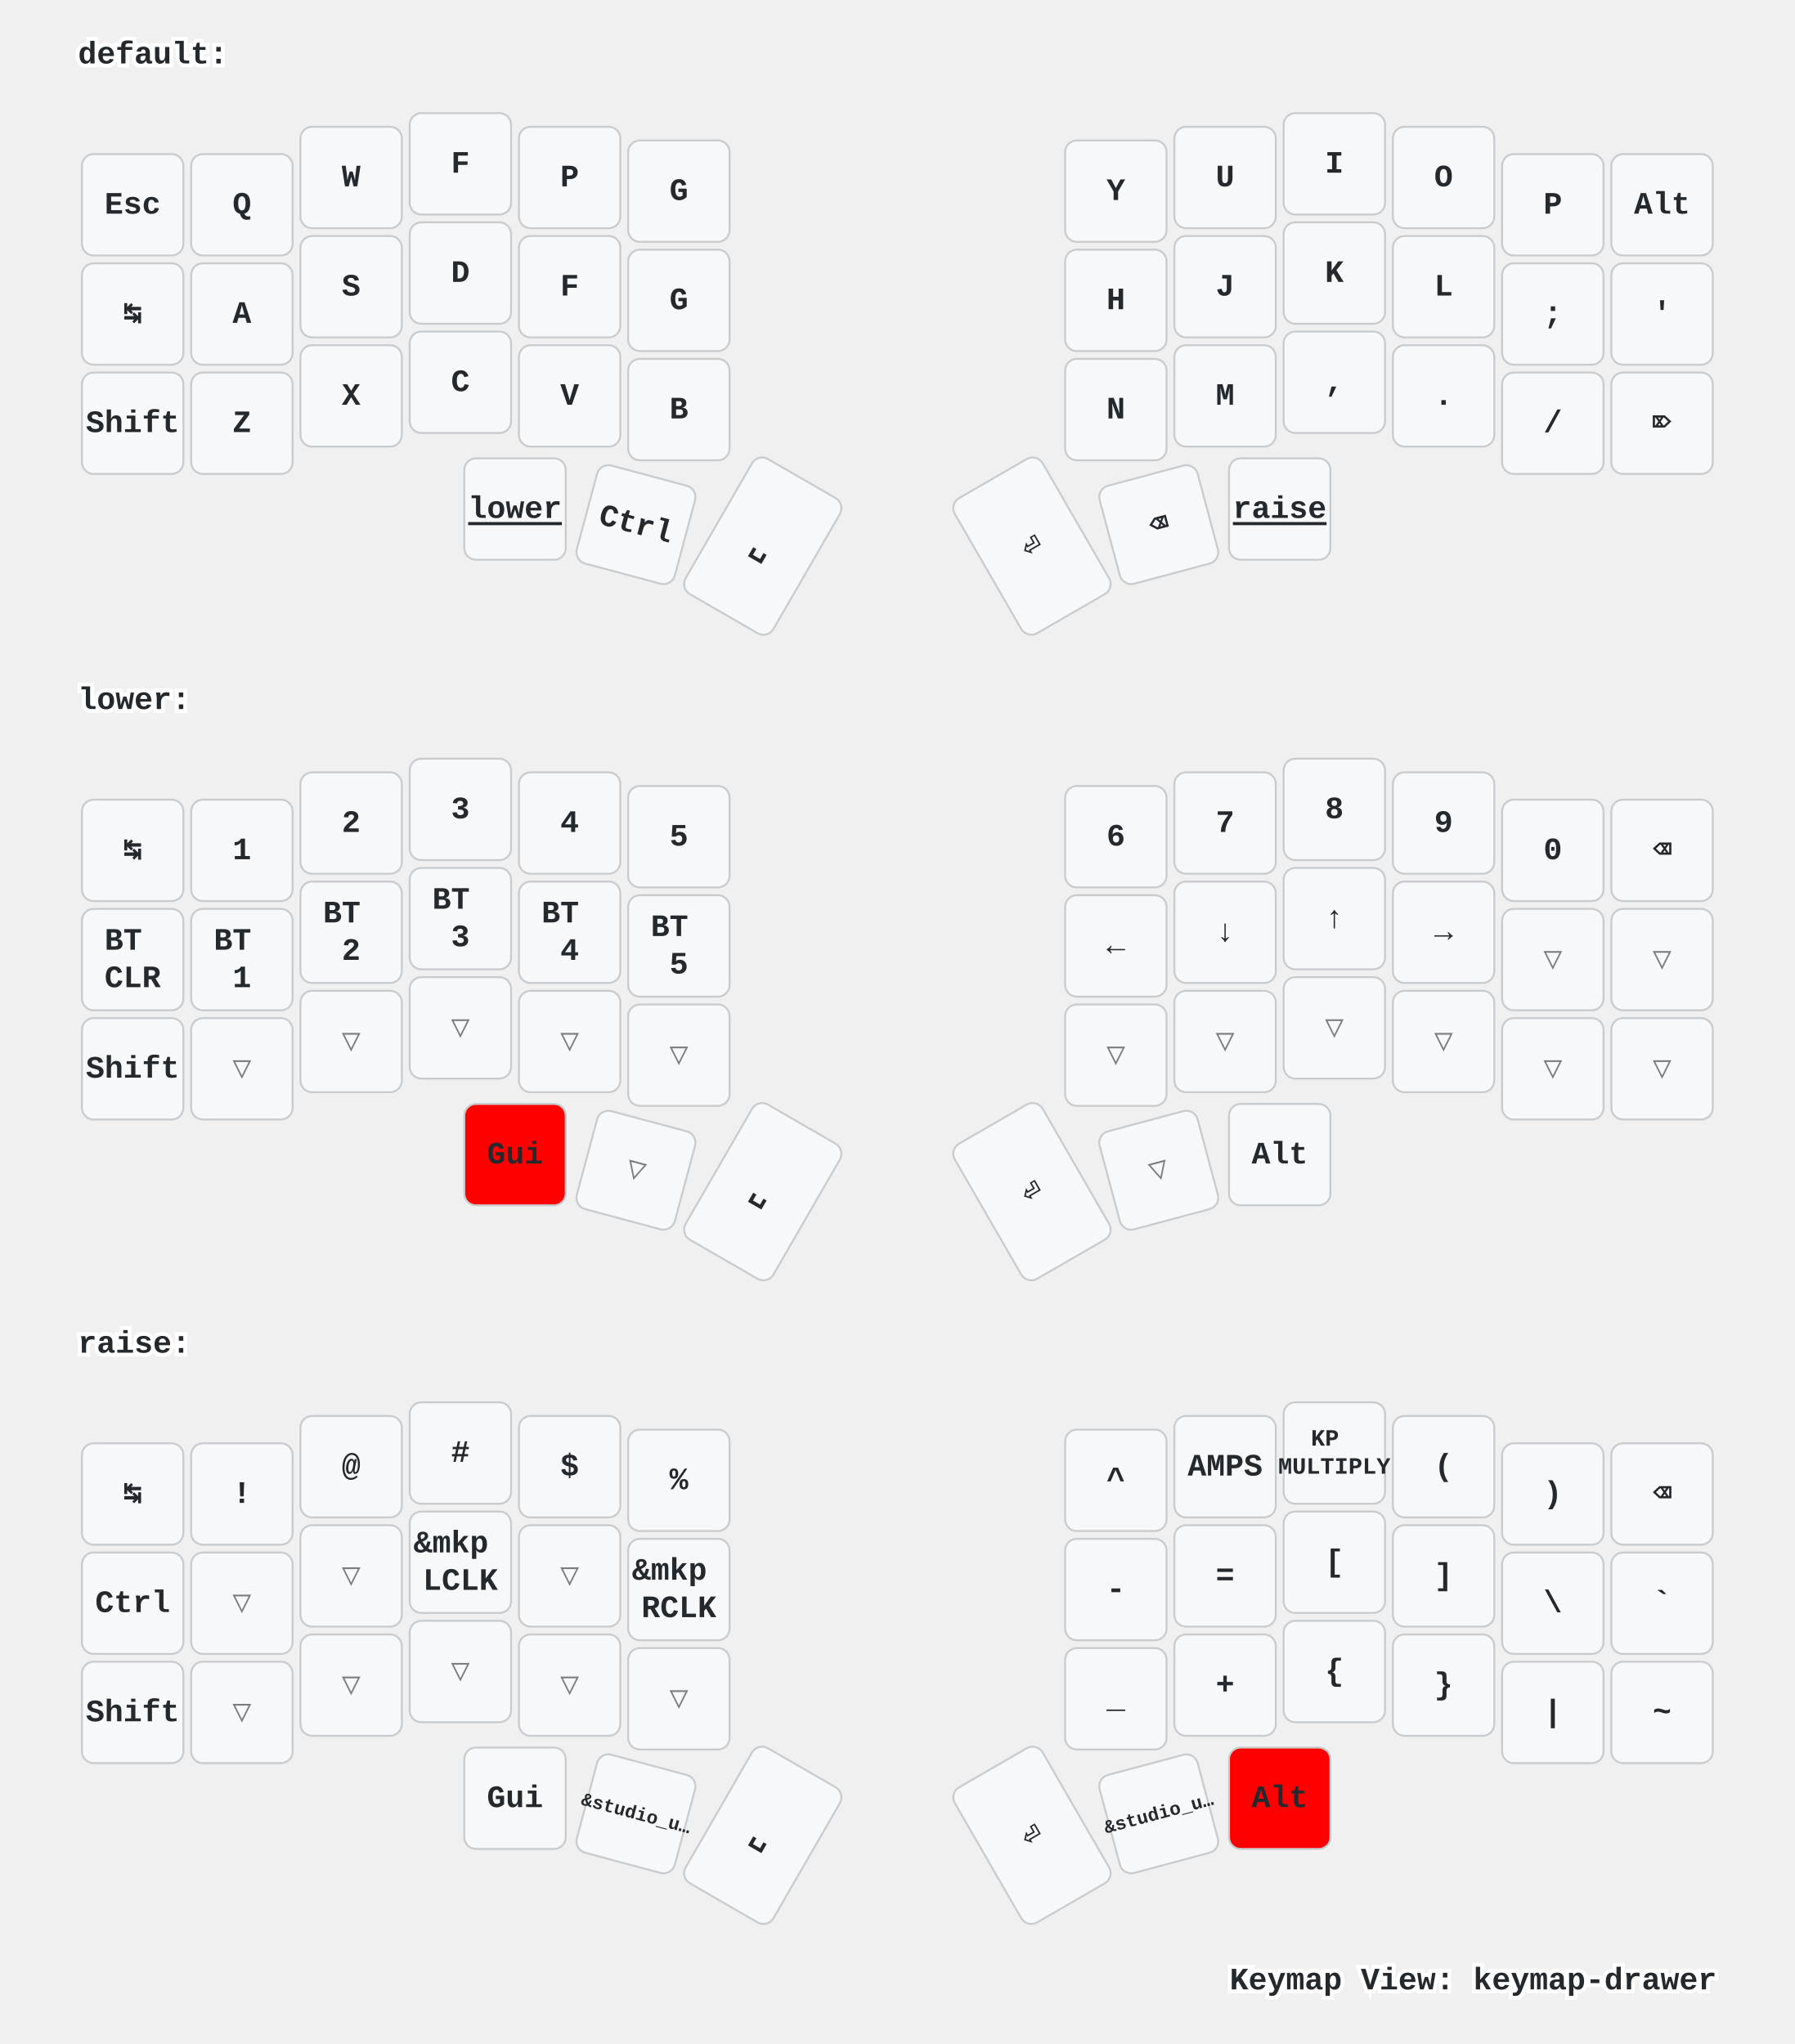
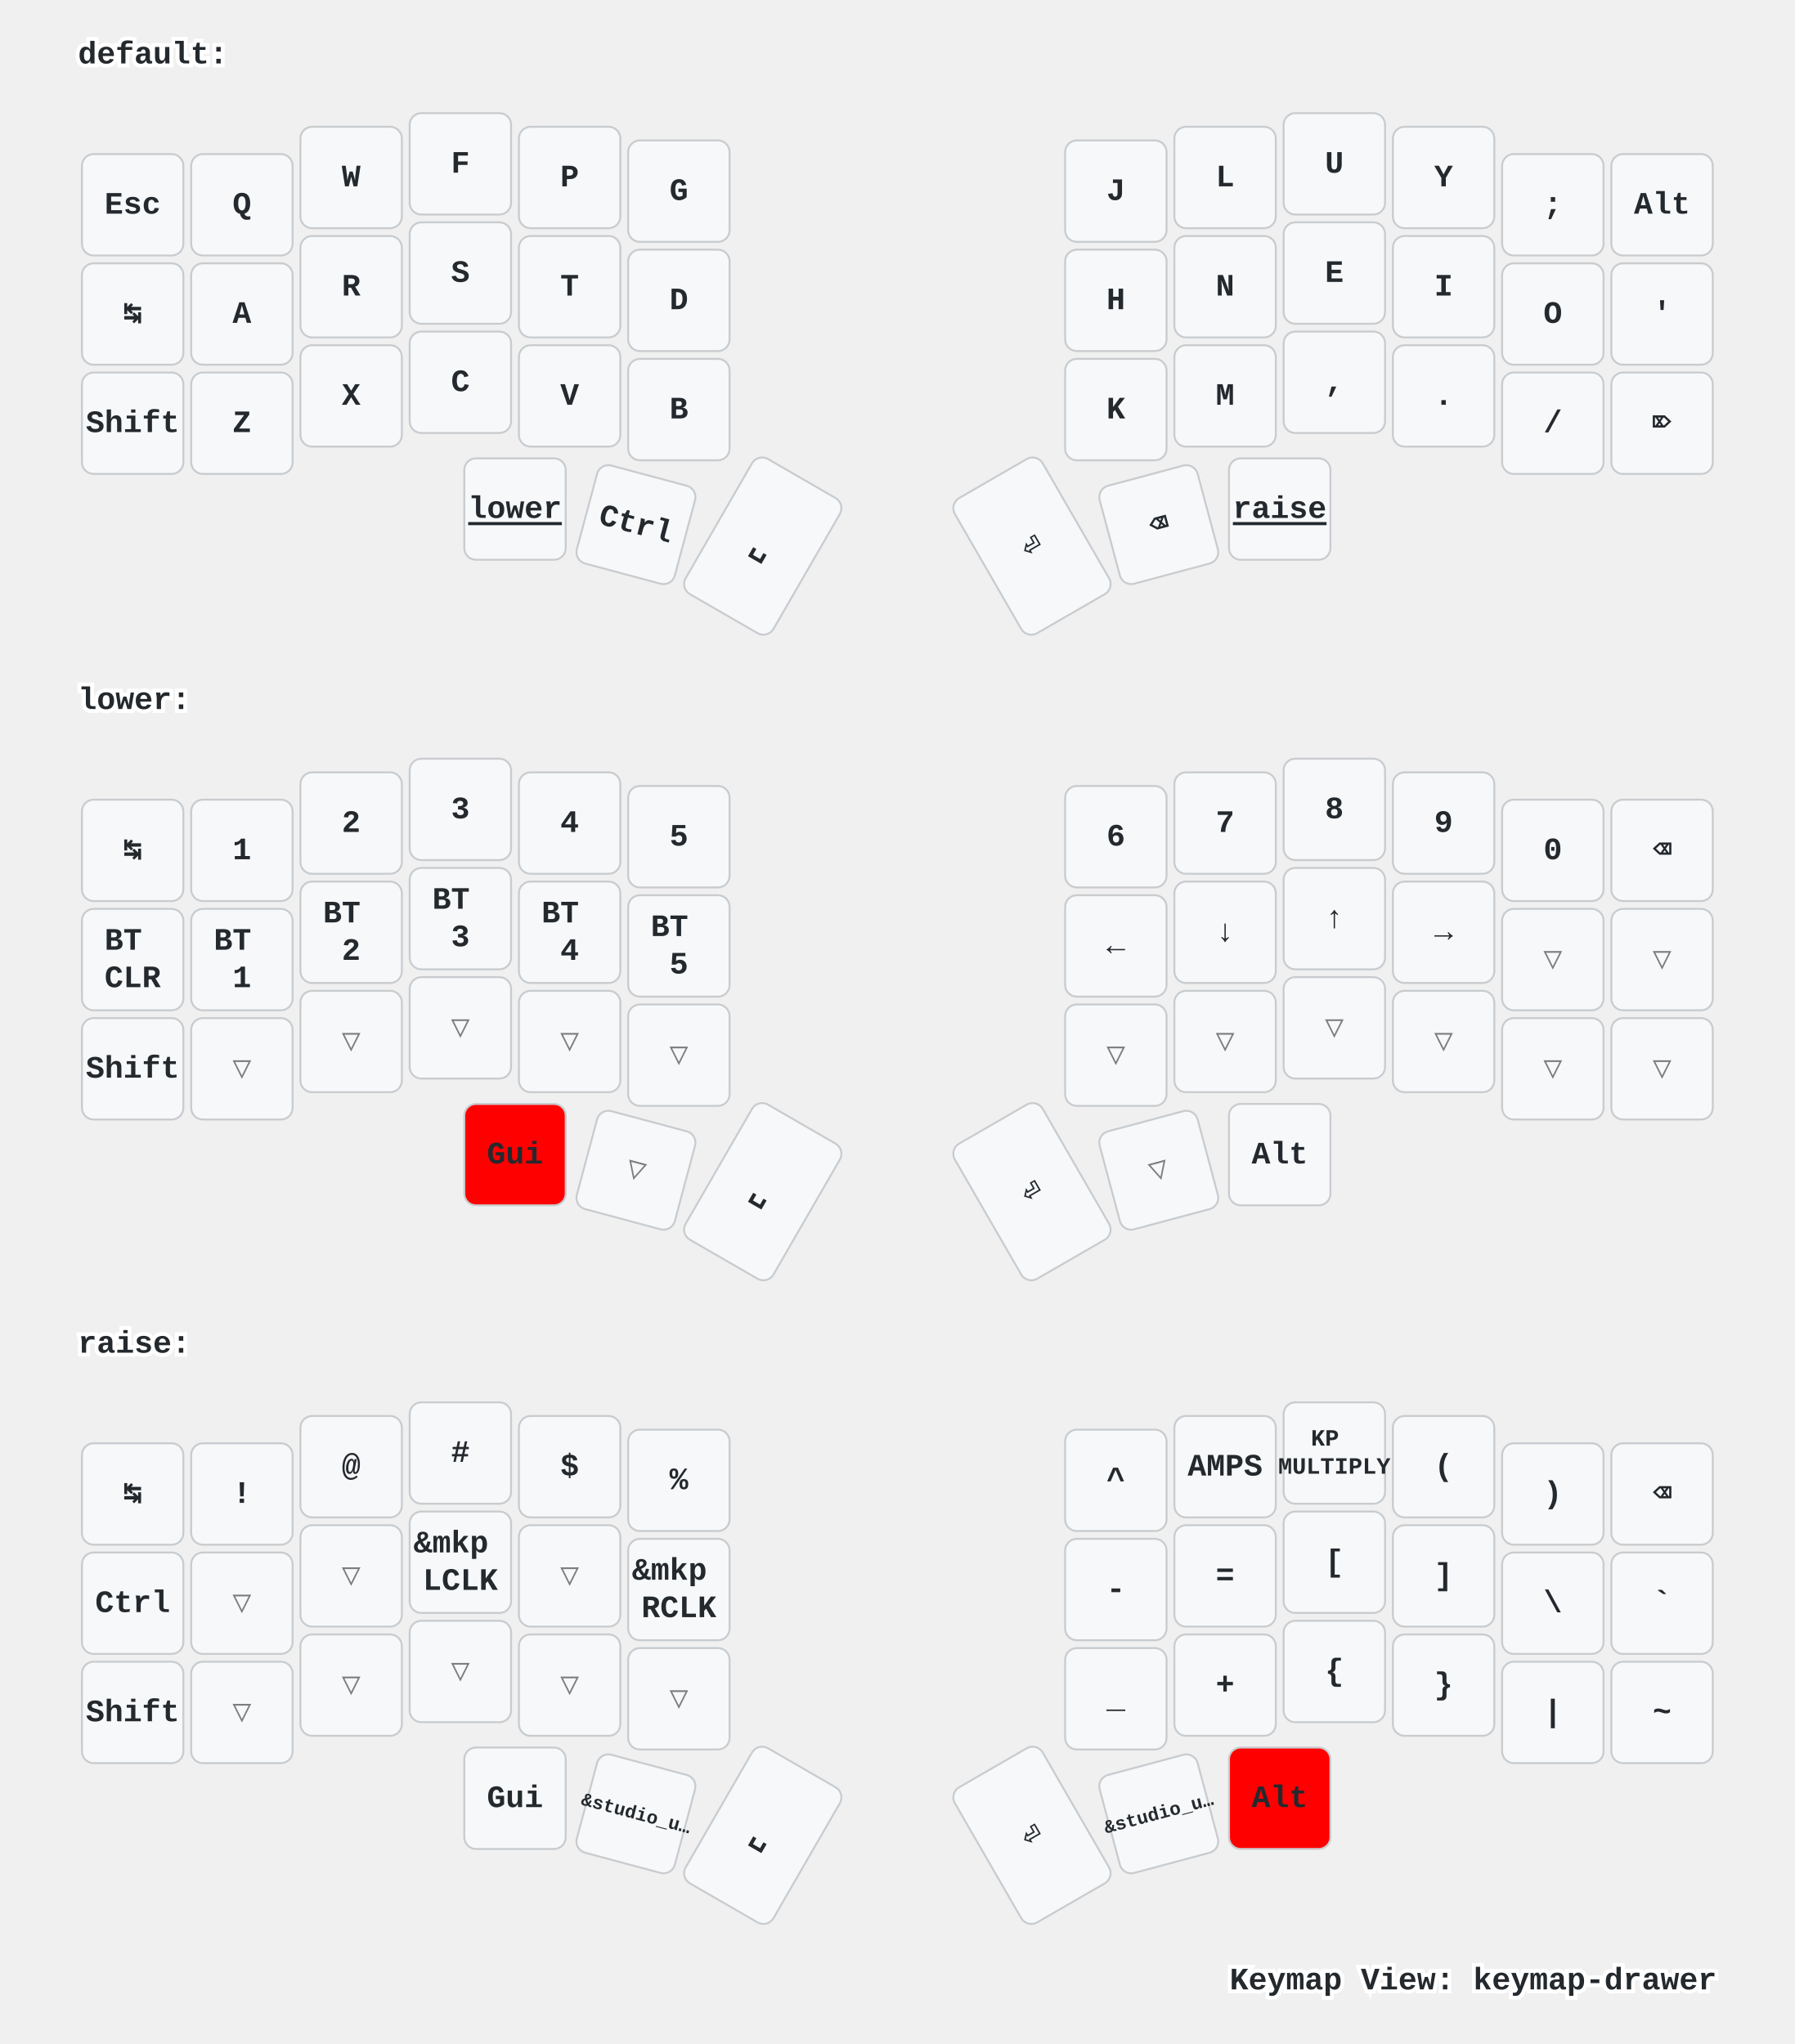
<svg xmlns="http://www.w3.org/2000/svg" width="920" height="1048" viewBox="0 0 920 1048" class="keymap">
  <style>/* inherit to force styles through use tags */
svg path {
    fill: inherit;
}

/* font and background color specifications */
svg.keymap {
    font-family: SFMono-Regular,Consolas,Liberation Mono,Menlo,monospace;
    font-size: 14px;
    font-kerning: normal;
    text-rendering: optimizeLegibility;
    fill: #24292e;
}

/* default key styling */
rect.key {
    fill: #f6f8fa;
}

rect.key, rect.combo {
    stroke: #c9cccf;
    stroke-width: 1;
}

/* default key side styling, only used is draw_key_sides is set */
rect.side {
    filter: brightness(90%);
}

/* color accent for combo boxes */
rect.combo, rect.combo-separate {
    fill: #cdf;
}

/* color accent for held keys */
rect.held, rect.combo.held {
    fill: #fdd;
}

/* color accent for ghost (optional) keys */
rect.ghost, rect.combo.ghost {
    stroke-dasharray: 4, 4;
    stroke-width: 2;
}

text {
    text-anchor: middle;
    dominant-baseline: middle;
}

/* styling for layer labels */
text.label {
    font-weight: bold;
    text-anchor: start;
    stroke: white;
    stroke-width: 4;
    paint-order: stroke;
}

/* styling for optional footer */
text.footer {
    text-anchor: end;
    dominant-baseline: auto;
    stroke: white;
    stroke-width: 4;
    paint-order: stroke;
}

/* styling for combo tap, and key hold/shifted label text */
text.combo, text.hold, text.shifted {
    font-size: 11px;
}

text.hold {
    text-anchor: middle;
    dominant-baseline: auto;
}

text.shifted {
    text-anchor: middle;
    dominant-baseline: hanging;
}

text.layer-activator {
    text-decoration: underline;
}

/* styling for hold/shifted label text in combo box */
text.combo.hold, text.combo.shifted {
    font-size: 8px;
}

/* lighter symbol for transparent keys */
text.trans {
    fill: #7b7e81;
}

/* styling for combo dendrons */
path.combo {
    stroke-width: 1;
    stroke: gray;
    fill: none;
}

/* Start Tabler Icons Cleanup */
/* cannot use height/width with glyphs */
.icon-tabler &gt; path {
    fill: inherit;
    stroke: inherit;
    stroke-width: 2;
}
/* hide tabler's default box */
.icon-tabler &gt; path[stroke="none"][fill="none"] {
    visibility: hidden;
}
/* End Tabler Icons Cleanup */

/* For default sytles, see https://github.com/caksoylar/keymap-drawer/blob/main/keymap_drawer/config.py#L85 */

svg.keymap {
  font-family: Ubuntu Mono, Inconsolata, Consolas, Liberation Mono, Menlo, monospace;
  font-size: 16px;
  font-weight: bold;
  text-rendering: optimizeLegibility;
}

/* Color accent for held keys
red = #f00
green = #0f0
blue = #00f
yellow = #ff0
cyan = #0ff
magenta = #f0f
white = #fff
black = #000
grey = #888
light grey = #ccc
#ffc
*/
rect.held, rect.combo.held {
    fill: #f00;
}

/* Technique borrowed and extended from https://github.com/englmaxi/zmk-config/blob/master/keymap-drawer/config.yaml */
.sym_sub_text.tap {
  translate: -5px 2px;
  font-size: 20px;
}
.sym_sub_text.shifted {
  translate: 10px 13px;
  font-size: 10px;
  opacity: 1.0;
}
.combo.sym_sub_text.tap {
  translate: -1px 1px;
}
.combo.sym_sub_text.shifted {
  translate: 7px 5px;
  font-size: 10px;
  opacity: 1.0;
}

/* Toggle */
.toggle.shifted {
  translate: -10px 12px;
}

.toggle.hold {
  translate: 13px -23px;
}

/* Variant for tap-dances */
.tap_dance.tap {
  translate: -7px 0px;
  font-size: 12px;
}
.tap_dance.shifted {
  translate: 7px 17px;
  font-size: 12px;
  opacity: 1.0;
}

/* Variant for symbol next to symbol */
.sym_by_sym.tap {
  translate: -6px 0px;
}
.sym_by_sym.shifted {
  translate: 10px 12px;
  opacity: 1.0;
}

.combo.sym_by_sym.tap {
  translate: -35px 0px;
}
.combo.sym_by_sym.shifted {
  translate: 35px 20px;
  opacity: 1.0;
}

.combo.sym_by_sym.hold {
  visibility: hidden;
}

/* hide hold box for combo sym_by_sym */
.combo.sym_by_sym.hold &gt; path[stroke="none"][fill="none"] {
  visibility: hidden;
}
</style>
  <g transform="translate(40, 0)" class="layer-default">
    <text x="0" y="28" class="label" id="default">default:</text>
    <g transform="translate(0, 56)">
      <g transform="translate(28, 49)" class="key keypos-0">
        <rect rx="6" ry="6" x="-26" y="-26" width="52" height="52" class="key" />
        <text x="0" y="0" class="key tap">Esc</text>
      </g>
      <g transform="translate(84, 49)" class="key keypos-1">
        <rect rx="6" ry="6" x="-26" y="-26" width="52" height="52" class="key" />
        <text x="0" y="0" class="key tap">Q</text>
      </g>
      <g transform="translate(140, 35)" class="key keypos-2">
        <rect rx="6" ry="6" x="-26" y="-26" width="52" height="52" class="key" />
        <text x="0" y="0" class="key tap">W</text>
      </g>
      <g transform="translate(196, 28)" class="key keypos-3">
        <rect rx="6" ry="6" x="-26" y="-26" width="52" height="52" class="key" />
        <text x="0" y="0" class="key tap">F</text>
      </g>
      <g transform="translate(252, 35)" class="key keypos-4">
        <rect rx="6" ry="6" x="-26" y="-26" width="52" height="52" class="key" />
        <text x="0" y="0" class="key tap">P</text>
      </g>
      <g transform="translate(308, 42)" class="key keypos-5">
        <rect rx="6" ry="6" x="-26" y="-26" width="52" height="52" class="key" />
        <text x="0" y="0" class="key tap">G</text>
      </g>
      <g transform="translate(532, 42)" class="key keypos-6">
        <rect rx="6" ry="6" x="-26" y="-26" width="52" height="52" class="key" />
+         <text x="0" y="0" class="key tap">J</text>
+       </g>
+       <g transform="translate(588, 35)" class="key keypos-7">
+         <rect rx="6" ry="6" x="-26" y="-26" width="52" height="52" class="key" />
+         <text x="0" y="0" class="key tap">L</text>
+       </g>
+       <g transform="translate(644, 28)" class="key keypos-8">
+         <rect rx="6" ry="6" x="-26" y="-26" width="52" height="52" class="key" />
+         <text x="0" y="0" class="key tap">U</text>
+       </g>
+       <g transform="translate(700, 35)" class="key keypos-9">
+         <rect rx="6" ry="6" x="-26" y="-26" width="52" height="52" class="key" />
        <text x="0" y="0" class="key tap">Y</text>
      </g>
-       <g transform="translate(588, 35)" class="key keypos-7">
-         <rect rx="6" ry="6" x="-26" y="-26" width="52" height="52" class="key" />
-         <text x="0" y="0" class="key tap">U</text>
-       </g>
-       <g transform="translate(644, 28)" class="key keypos-8">
+       <g transform="translate(756, 49)" class="key keypos-10">
+         <rect rx="6" ry="6" x="-26" y="-26" width="52" height="52" class="key" />
+         <text x="0" y="0" class="key tap">;</text>
+       </g>
+       <g transform="translate(812, 49)" class="key keypos-11">
+         <rect rx="6" ry="6" x="-26" y="-26" width="52" height="52" class="key" />
+         <text x="0" y="0" class="key tap">Alt</text>
+       </g>
+       <g transform="translate(28, 105)" class="key keypos-12">
+         <rect rx="6" ry="6" x="-26" y="-26" width="52" height="52" class="key" />
+         <text x="0" y="0" class="key tap">↹</text>
+       </g>
+       <g transform="translate(84, 105)" class="key keypos-13">
+         <rect rx="6" ry="6" x="-26" y="-26" width="52" height="52" class="key" />
+         <text x="0" y="0" class="key tap">A</text>
+       </g>
+       <g transform="translate(140, 91)" class="key keypos-14">
+         <rect rx="6" ry="6" x="-26" y="-26" width="52" height="52" class="key" />
+         <text x="0" y="0" class="key tap">R</text>
+       </g>
+       <g transform="translate(196, 84)" class="key keypos-15">
+         <rect rx="6" ry="6" x="-26" y="-26" width="52" height="52" class="key" />
+         <text x="0" y="0" class="key tap">S</text>
+       </g>
+       <g transform="translate(252, 91)" class="key keypos-16">
+         <rect rx="6" ry="6" x="-26" y="-26" width="52" height="52" class="key" />
+         <text x="0" y="0" class="key tap">T</text>
+       </g>
+       <g transform="translate(308, 98)" class="key keypos-17">
+         <rect rx="6" ry="6" x="-26" y="-26" width="52" height="52" class="key" />
+         <text x="0" y="0" class="key tap">D</text>
+       </g>
+       <g transform="translate(532, 98)" class="key keypos-18">
+         <rect rx="6" ry="6" x="-26" y="-26" width="52" height="52" class="key" />
+         <text x="0" y="0" class="key tap">H</text>
+       </g>
+       <g transform="translate(588, 91)" class="key keypos-19">
+         <rect rx="6" ry="6" x="-26" y="-26" width="52" height="52" class="key" />
+         <text x="0" y="0" class="key tap">N</text>
+       </g>
+       <g transform="translate(644, 84)" class="key keypos-20">
+         <rect rx="6" ry="6" x="-26" y="-26" width="52" height="52" class="key" />
+         <text x="0" y="0" class="key tap">E</text>
+       </g>
+       <g transform="translate(700, 91)" class="key keypos-21">
        <rect rx="6" ry="6" x="-26" y="-26" width="52" height="52" class="key" />
        <text x="0" y="0" class="key tap">I</text>
      </g>
-       <g transform="translate(700, 35)" class="key keypos-9">
+       <g transform="translate(756, 105)" class="key keypos-22">
        <rect rx="6" ry="6" x="-26" y="-26" width="52" height="52" class="key" />
        <text x="0" y="0" class="key tap">O</text>
      </g>
-       <g transform="translate(756, 49)" class="key keypos-10">
-         <rect rx="6" ry="6" x="-26" y="-26" width="52" height="52" class="key" />
-         <text x="0" y="0" class="key tap">P</text>
-       </g>
-       <g transform="translate(812, 49)" class="key keypos-11">
-         <rect rx="6" ry="6" x="-26" y="-26" width="52" height="52" class="key" />
-         <text x="0" y="0" class="key tap">Alt</text>
-       </g>
-       <g transform="translate(28, 105)" class="key keypos-12">
-         <rect rx="6" ry="6" x="-26" y="-26" width="52" height="52" class="key" />
-         <text x="0" y="0" class="key tap">↹</text>
-       </g>
-       <g transform="translate(84, 105)" class="key keypos-13">
-         <rect rx="6" ry="6" x="-26" y="-26" width="52" height="52" class="key" />
-         <text x="0" y="0" class="key tap">A</text>
-       </g>
-       <g transform="translate(140, 91)" class="key keypos-14">
-         <rect rx="6" ry="6" x="-26" y="-26" width="52" height="52" class="key" />
-         <text x="0" y="0" class="key tap">S</text>
-       </g>
-       <g transform="translate(196, 84)" class="key keypos-15">
-         <rect rx="6" ry="6" x="-26" y="-26" width="52" height="52" class="key" />
-         <text x="0" y="0" class="key tap">D</text>
-       </g>
-       <g transform="translate(252, 91)" class="key keypos-16">
-         <rect rx="6" ry="6" x="-26" y="-26" width="52" height="52" class="key" />
-         <text x="0" y="0" class="key tap">F</text>
-       </g>
-       <g transform="translate(308, 98)" class="key keypos-17">
-         <rect rx="6" ry="6" x="-26" y="-26" width="52" height="52" class="key" />
-         <text x="0" y="0" class="key tap">G</text>
-       </g>
-       <g transform="translate(532, 98)" class="key keypos-18">
-         <rect rx="6" ry="6" x="-26" y="-26" width="52" height="52" class="key" />
-         <text x="0" y="0" class="key tap">H</text>
-       </g>
-       <g transform="translate(588, 91)" class="key keypos-19">
-         <rect rx="6" ry="6" x="-26" y="-26" width="52" height="52" class="key" />
-         <text x="0" y="0" class="key tap">J</text>
-       </g>
-       <g transform="translate(644, 84)" class="key keypos-20">
+       <g transform="translate(812, 105)" class="key keypos-23">
+         <rect rx="6" ry="6" x="-26" y="-26" width="52" height="52" class="key" />
+         <text x="0" y="0" class="key tap">'</text>
+       </g>
+       <g transform="translate(28, 161)" class="key keypos-24">
+         <rect rx="6" ry="6" x="-26" y="-26" width="52" height="52" class="key" />
+         <text x="0" y="0" class="key tap">Shift</text>
+       </g>
+       <g transform="translate(84, 161)" class="key keypos-25">
+         <rect rx="6" ry="6" x="-26" y="-26" width="52" height="52" class="key" />
+         <text x="0" y="0" class="key tap">Z</text>
+       </g>
+       <g transform="translate(140, 147)" class="key keypos-26">
+         <rect rx="6" ry="6" x="-26" y="-26" width="52" height="52" class="key" />
+         <text x="0" y="0" class="key tap">X</text>
+       </g>
+       <g transform="translate(196, 140)" class="key keypos-27">
+         <rect rx="6" ry="6" x="-26" y="-26" width="52" height="52" class="key" />
+         <text x="0" y="0" class="key tap">C</text>
+       </g>
+       <g transform="translate(252, 147)" class="key keypos-28">
+         <rect rx="6" ry="6" x="-26" y="-26" width="52" height="52" class="key" />
+         <text x="0" y="0" class="key tap">V</text>
+       </g>
+       <g transform="translate(308, 154)" class="key keypos-29">
+         <rect rx="6" ry="6" x="-26" y="-26" width="52" height="52" class="key" />
+         <text x="0" y="0" class="key tap">B</text>
+       </g>
+       <g transform="translate(532, 154)" class="key keypos-30">
        <rect rx="6" ry="6" x="-26" y="-26" width="52" height="52" class="key" />
        <text x="0" y="0" class="key tap">K</text>
-       </g>
-       <g transform="translate(700, 91)" class="key keypos-21">
-         <rect rx="6" ry="6" x="-26" y="-26" width="52" height="52" class="key" />
-         <text x="0" y="0" class="key tap">L</text>
-       </g>
-       <g transform="translate(756, 105)" class="key keypos-22">
-         <rect rx="6" ry="6" x="-26" y="-26" width="52" height="52" class="key" />
-         <text x="0" y="0" class="key tap">;</text>
-       </g>
-       <g transform="translate(812, 105)" class="key keypos-23">
-         <rect rx="6" ry="6" x="-26" y="-26" width="52" height="52" class="key" />
-         <text x="0" y="0" class="key tap">'</text>
-       </g>
-       <g transform="translate(28, 161)" class="key keypos-24">
-         <rect rx="6" ry="6" x="-26" y="-26" width="52" height="52" class="key" />
-         <text x="0" y="0" class="key tap">Shift</text>
-       </g>
-       <g transform="translate(84, 161)" class="key keypos-25">
-         <rect rx="6" ry="6" x="-26" y="-26" width="52" height="52" class="key" />
-         <text x="0" y="0" class="key tap">Z</text>
-       </g>
-       <g transform="translate(140, 147)" class="key keypos-26">
-         <rect rx="6" ry="6" x="-26" y="-26" width="52" height="52" class="key" />
-         <text x="0" y="0" class="key tap">X</text>
-       </g>
-       <g transform="translate(196, 140)" class="key keypos-27">
-         <rect rx="6" ry="6" x="-26" y="-26" width="52" height="52" class="key" />
-         <text x="0" y="0" class="key tap">C</text>
-       </g>
-       <g transform="translate(252, 147)" class="key keypos-28">
-         <rect rx="6" ry="6" x="-26" y="-26" width="52" height="52" class="key" />
-         <text x="0" y="0" class="key tap">V</text>
-       </g>
-       <g transform="translate(308, 154)" class="key keypos-29">
-         <rect rx="6" ry="6" x="-26" y="-26" width="52" height="52" class="key" />
-         <text x="0" y="0" class="key tap">B</text>
-       </g>
-       <g transform="translate(532, 154)" class="key keypos-30">
-         <rect rx="6" ry="6" x="-26" y="-26" width="52" height="52" class="key" />
-         <text x="0" y="0" class="key tap">N</text>
      </g>
      <g transform="translate(588, 147)" class="key keypos-31">
        <rect rx="6" ry="6" x="-26" y="-26" width="52" height="52" class="key" />
        <text x="0" y="0" class="key tap">M</text>
      </g>
      <g transform="translate(644, 140)" class="key keypos-32">
        <rect rx="6" ry="6" x="-26" y="-26" width="52" height="52" class="key" />
        <text x="0" y="0" class="key tap">,</text>
      </g>
      <g transform="translate(700, 147)" class="key keypos-33">
        <rect rx="6" ry="6" x="-26" y="-26" width="52" height="52" class="key" />
        <text x="0" y="0" class="key tap">.</text>
      </g>
      <g transform="translate(756, 161)" class="key keypos-34">
        <rect rx="6" ry="6" x="-26" y="-26" width="52" height="52" class="key" />
        <text x="0" y="0" class="key tap">/</text>
      </g>
      <g transform="translate(812, 161)" class="key keypos-35">
        <rect rx="6" ry="6" x="-26" y="-26" width="52" height="52" class="key" />
        <text x="0" y="0" class="key tap">⌦</text>
      </g>
      <g transform="translate(224, 205)" class="key keypos-36">
        <rect rx="6" ry="6" x="-26" y="-26" width="52" height="52" class="key" />
        <a href="#lower">
          <text x="0" y="0" class="key tap layer-activator">lower</text>
        </a>
      </g>
      <g transform="translate(286, 213) rotate(15.0)" class="key keypos-37">
        <rect rx="6" ry="6" x="-26" y="-26" width="52" height="52" class="key" />
        <text x="0" y="0" class="key tap">Ctrl</text>
      </g>
      <g transform="translate(351, 224) rotate(30.0)" class="key keypos-38">
        <rect rx="6" ry="6" x="-26" y="-40" width="52" height="80" class="key" />
        <text x="0" y="0" class="key tap">␣</text>
      </g>
      <g transform="translate(489, 224) rotate(-30.0)" class="key keypos-39">
        <rect rx="6" ry="6" x="-26" y="-40" width="52" height="80" class="key" />
        <text x="0" y="0" class="key tap">⏎</text>
      </g>
      <g transform="translate(554, 213) rotate(-15.0)" class="key keypos-40">
        <rect rx="6" ry="6" x="-26" y="-26" width="52" height="52" class="key" />
        <text x="0" y="0" class="key tap">⌫</text>
      </g>
      <g transform="translate(616, 205)" class="key keypos-41">
        <rect rx="6" ry="6" x="-26" y="-26" width="52" height="52" class="key" />
        <a href="#raise">
          <text x="0" y="0" class="key tap layer-activator">raise</text>
        </a>
      </g>
    </g>
  </g>
  <g transform="translate(40, 331)" class="layer-lower">
    <text x="0" y="28" class="label" id="lower">lower:</text>
    <g transform="translate(0, 56)">
      <g transform="translate(28, 49)" class="key keypos-0">
        <rect rx="6" ry="6" x="-26" y="-26" width="52" height="52" class="key" />
        <text x="0" y="0" class="key tap">↹</text>
      </g>
      <g transform="translate(84, 49)" class="key keypos-1">
        <rect rx="6" ry="6" x="-26" y="-26" width="52" height="52" class="key" />
        <text x="0" y="0" class="key tap">1</text>
      </g>
      <g transform="translate(140, 35)" class="key keypos-2">
        <rect rx="6" ry="6" x="-26" y="-26" width="52" height="52" class="key" />
        <text x="0" y="0" class="key tap">2</text>
      </g>
      <g transform="translate(196, 28)" class="key keypos-3">
        <rect rx="6" ry="6" x="-26" y="-26" width="52" height="52" class="key" />
        <text x="0" y="0" class="key tap">3</text>
      </g>
      <g transform="translate(252, 35)" class="key keypos-4">
        <rect rx="6" ry="6" x="-26" y="-26" width="52" height="52" class="key" />
        <text x="0" y="0" class="key tap">4</text>
      </g>
      <g transform="translate(308, 42)" class="key keypos-5">
        <rect rx="6" ry="6" x="-26" y="-26" width="52" height="52" class="key" />
        <text x="0" y="0" class="key tap">5</text>
      </g>
      <g transform="translate(532, 42)" class="key keypos-6">
        <rect rx="6" ry="6" x="-26" y="-26" width="52" height="52" class="key" />
        <text x="0" y="0" class="key tap">6</text>
      </g>
      <g transform="translate(588, 35)" class="key keypos-7">
        <rect rx="6" ry="6" x="-26" y="-26" width="52" height="52" class="key" />
        <text x="0" y="0" class="key tap">7</text>
      </g>
      <g transform="translate(644, 28)" class="key keypos-8">
        <rect rx="6" ry="6" x="-26" y="-26" width="52" height="52" class="key" />
        <text x="0" y="0" class="key tap">8</text>
      </g>
      <g transform="translate(700, 35)" class="key keypos-9">
        <rect rx="6" ry="6" x="-26" y="-26" width="52" height="52" class="key" />
        <text x="0" y="0" class="key tap">9</text>
      </g>
      <g transform="translate(756, 49)" class="key keypos-10">
        <rect rx="6" ry="6" x="-26" y="-26" width="52" height="52" class="key" />
        <text x="0" y="0" class="key tap">0</text>
      </g>
      <g transform="translate(812, 49)" class="key keypos-11">
        <rect rx="6" ry="6" x="-26" y="-26" width="52" height="52" class="key" />
        <text x="0" y="0" class="key tap">⌫</text>
      </g>
      <g transform="translate(28, 105)" class="key keypos-12">
        <rect rx="6" ry="6" x="-26" y="-26" width="52" height="52" class="key" />
        <text x="0" y="0" class="key tap">
          <tspan x="0" dy="-0.6em">BT</tspan>
          <tspan x="0" dy="1.2em">CLR</tspan>
        </text>
      </g>
      <g transform="translate(84, 105)" class="key keypos-13">
        <rect rx="6" ry="6" x="-26" y="-26" width="52" height="52" class="key" />
        <text x="0" y="0" class="key tap">
          <tspan x="0" dy="-0.6em">BT</tspan>
          <tspan x="0" dy="1.2em">1</tspan>
        </text>
      </g>
      <g transform="translate(140, 91)" class="key keypos-14">
        <rect rx="6" ry="6" x="-26" y="-26" width="52" height="52" class="key" />
        <text x="0" y="0" class="key tap">
          <tspan x="0" dy="-0.6em">BT</tspan>
          <tspan x="0" dy="1.2em">2</tspan>
        </text>
      </g>
      <g transform="translate(196, 84)" class="key keypos-15">
        <rect rx="6" ry="6" x="-26" y="-26" width="52" height="52" class="key" />
        <text x="0" y="0" class="key tap">
          <tspan x="0" dy="-0.6em">BT</tspan>
          <tspan x="0" dy="1.2em">3</tspan>
        </text>
      </g>
      <g transform="translate(252, 91)" class="key keypos-16">
        <rect rx="6" ry="6" x="-26" y="-26" width="52" height="52" class="key" />
        <text x="0" y="0" class="key tap">
          <tspan x="0" dy="-0.6em">BT</tspan>
          <tspan x="0" dy="1.2em">4</tspan>
        </text>
      </g>
      <g transform="translate(308, 98)" class="key keypos-17">
        <rect rx="6" ry="6" x="-26" y="-26" width="52" height="52" class="key" />
        <text x="0" y="0" class="key tap">
          <tspan x="0" dy="-0.6em">BT</tspan>
          <tspan x="0" dy="1.2em">5</tspan>
        </text>
      </g>
      <g transform="translate(532, 98)" class="key keypos-18">
        <rect rx="6" ry="6" x="-26" y="-26" width="52" height="52" class="key" />
        <text x="0" y="0" class="key tap">←</text>
      </g>
      <g transform="translate(588, 91)" class="key keypos-19">
        <rect rx="6" ry="6" x="-26" y="-26" width="52" height="52" class="key" />
        <text x="0" y="0" class="key tap">↓</text>
      </g>
      <g transform="translate(644, 84)" class="key keypos-20">
        <rect rx="6" ry="6" x="-26" y="-26" width="52" height="52" class="key" />
        <text x="0" y="0" class="key tap">↑</text>
      </g>
      <g transform="translate(700, 91)" class="key keypos-21">
        <rect rx="6" ry="6" x="-26" y="-26" width="52" height="52" class="key" />
        <text x="0" y="0" class="key tap">→</text>
      </g>
      <g transform="translate(756, 105)" class="key trans keypos-22">
        <rect rx="6" ry="6" x="-26" y="-26" width="52" height="52" class="key trans" />
        <text x="0" y="0" class="key trans tap">▽</text>
      </g>
      <g transform="translate(812, 105)" class="key trans keypos-23">
        <rect rx="6" ry="6" x="-26" y="-26" width="52" height="52" class="key trans" />
        <text x="0" y="0" class="key trans tap">▽</text>
      </g>
      <g transform="translate(28, 161)" class="key keypos-24">
        <rect rx="6" ry="6" x="-26" y="-26" width="52" height="52" class="key" />
        <text x="0" y="0" class="key tap">Shift</text>
      </g>
      <g transform="translate(84, 161)" class="key trans keypos-25">
        <rect rx="6" ry="6" x="-26" y="-26" width="52" height="52" class="key trans" />
        <text x="0" y="0" class="key trans tap">▽</text>
      </g>
      <g transform="translate(140, 147)" class="key trans keypos-26">
        <rect rx="6" ry="6" x="-26" y="-26" width="52" height="52" class="key trans" />
        <text x="0" y="0" class="key trans tap">▽</text>
      </g>
      <g transform="translate(196, 140)" class="key trans keypos-27">
        <rect rx="6" ry="6" x="-26" y="-26" width="52" height="52" class="key trans" />
        <text x="0" y="0" class="key trans tap">▽</text>
      </g>
      <g transform="translate(252, 147)" class="key trans keypos-28">
        <rect rx="6" ry="6" x="-26" y="-26" width="52" height="52" class="key trans" />
        <text x="0" y="0" class="key trans tap">▽</text>
      </g>
      <g transform="translate(308, 154)" class="key trans keypos-29">
        <rect rx="6" ry="6" x="-26" y="-26" width="52" height="52" class="key trans" />
        <text x="0" y="0" class="key trans tap">▽</text>
      </g>
      <g transform="translate(532, 154)" class="key trans keypos-30">
        <rect rx="6" ry="6" x="-26" y="-26" width="52" height="52" class="key trans" />
        <text x="0" y="0" class="key trans tap">▽</text>
      </g>
      <g transform="translate(588, 147)" class="key trans keypos-31">
        <rect rx="6" ry="6" x="-26" y="-26" width="52" height="52" class="key trans" />
        <text x="0" y="0" class="key trans tap">▽</text>
      </g>
      <g transform="translate(644, 140)" class="key trans keypos-32">
        <rect rx="6" ry="6" x="-26" y="-26" width="52" height="52" class="key trans" />
        <text x="0" y="0" class="key trans tap">▽</text>
      </g>
      <g transform="translate(700, 147)" class="key trans keypos-33">
        <rect rx="6" ry="6" x="-26" y="-26" width="52" height="52" class="key trans" />
        <text x="0" y="0" class="key trans tap">▽</text>
      </g>
      <g transform="translate(756, 161)" class="key trans keypos-34">
        <rect rx="6" ry="6" x="-26" y="-26" width="52" height="52" class="key trans" />
        <text x="0" y="0" class="key trans tap">▽</text>
      </g>
      <g transform="translate(812, 161)" class="key trans keypos-35">
        <rect rx="6" ry="6" x="-26" y="-26" width="52" height="52" class="key trans" />
        <text x="0" y="0" class="key trans tap">▽</text>
      </g>
      <g transform="translate(224, 205)" class="key held keypos-36">
        <rect rx="6" ry="6" x="-26" y="-26" width="52" height="52" class="key held" />
        <text x="0" y="0" class="key held tap">Gui</text>
      </g>
      <g transform="translate(286, 213) rotate(15.0)" class="key trans keypos-37">
        <rect rx="6" ry="6" x="-26" y="-26" width="52" height="52" class="key trans" />
        <text x="0" y="0" class="key trans tap">▽</text>
      </g>
      <g transform="translate(351, 224) rotate(30.0)" class="key keypos-38">
        <rect rx="6" ry="6" x="-26" y="-40" width="52" height="80" class="key" />
        <text x="0" y="0" class="key tap">␣</text>
      </g>
      <g transform="translate(489, 224) rotate(-30.0)" class="key keypos-39">
        <rect rx="6" ry="6" x="-26" y="-40" width="52" height="80" class="key" />
        <text x="0" y="0" class="key tap">⏎</text>
      </g>
      <g transform="translate(554, 213) rotate(-15.0)" class="key trans keypos-40">
        <rect rx="6" ry="6" x="-26" y="-26" width="52" height="52" class="key trans" />
        <text x="0" y="0" class="key trans tap">▽</text>
      </g>
      <g transform="translate(616, 205)" class="key keypos-41">
        <rect rx="6" ry="6" x="-26" y="-26" width="52" height="52" class="key" />
        <text x="0" y="0" class="key tap">Alt</text>
      </g>
    </g>
  </g>
  <g transform="translate(40, 661)" class="layer-raise">
    <text x="0" y="28" class="label" id="raise">raise:</text>
    <g transform="translate(0, 56)">
      <g transform="translate(28, 49)" class="key keypos-0">
        <rect rx="6" ry="6" x="-26" y="-26" width="52" height="52" class="key" />
        <text x="0" y="0" class="key tap">↹</text>
      </g>
      <g transform="translate(84, 49)" class="key keypos-1">
        <rect rx="6" ry="6" x="-26" y="-26" width="52" height="52" class="key" />
        <text x="0" y="0" class="key tap">!</text>
      </g>
      <g transform="translate(140, 35)" class="key keypos-2">
        <rect rx="6" ry="6" x="-26" y="-26" width="52" height="52" class="key" />
        <text x="0" y="0" class="key tap">@</text>
      </g>
      <g transform="translate(196, 28)" class="key keypos-3">
        <rect rx="6" ry="6" x="-26" y="-26" width="52" height="52" class="key" />
        <text x="0" y="0" class="key tap">#</text>
      </g>
      <g transform="translate(252, 35)" class="key keypos-4">
        <rect rx="6" ry="6" x="-26" y="-26" width="52" height="52" class="key" />
        <text x="0" y="0" class="key tap">$</text>
      </g>
      <g transform="translate(308, 42)" class="key keypos-5">
        <rect rx="6" ry="6" x="-26" y="-26" width="52" height="52" class="key" />
        <text x="0" y="0" class="key tap">%</text>
      </g>
      <g transform="translate(532, 42)" class="key keypos-6">
        <rect rx="6" ry="6" x="-26" y="-26" width="52" height="52" class="key" />
        <text x="0" y="0" class="key tap">^</text>
      </g>
      <g transform="translate(588, 35)" class="key keypos-7">
        <rect rx="6" ry="6" x="-26" y="-26" width="52" height="52" class="key" />
        <text x="0" y="0" class="key tap">AMPS</text>
      </g>
      <g transform="translate(644, 28)" class="key keypos-8">
        <rect rx="6" ry="6" x="-26" y="-26" width="52" height="52" class="key" />
        <text x="0" y="0" class="key tap">
          <tspan x="0" dy="-0.6em" style="font-size: 75%">KP</tspan>
          <tspan x="0" dy="1.2em" style="font-size: 75%">MULTIPLY</tspan>
        </text>
      </g>
      <g transform="translate(700, 35)" class="key keypos-9">
        <rect rx="6" ry="6" x="-26" y="-26" width="52" height="52" class="key" />
        <text x="0" y="0" class="key tap">(</text>
      </g>
      <g transform="translate(756, 49)" class="key keypos-10">
        <rect rx="6" ry="6" x="-26" y="-26" width="52" height="52" class="key" />
        <text x="0" y="0" class="key tap">)</text>
      </g>
      <g transform="translate(812, 49)" class="key keypos-11">
        <rect rx="6" ry="6" x="-26" y="-26" width="52" height="52" class="key" />
        <text x="0" y="0" class="key tap">⌫</text>
      </g>
      <g transform="translate(28, 105)" class="key keypos-12">
        <rect rx="6" ry="6" x="-26" y="-26" width="52" height="52" class="key" />
        <text x="0" y="0" class="key tap">Ctrl</text>
      </g>
      <g transform="translate(84, 105)" class="key trans keypos-13">
        <rect rx="6" ry="6" x="-26" y="-26" width="52" height="52" class="key trans" />
        <text x="0" y="0" class="key trans tap">▽</text>
      </g>
      <g transform="translate(140, 91)" class="key trans keypos-14">
        <rect rx="6" ry="6" x="-26" y="-26" width="52" height="52" class="key trans" />
        <text x="0" y="0" class="key trans tap">▽</text>
      </g>
      <g transform="translate(196, 84)" class="key keypos-15">
        <rect rx="6" ry="6" x="-26" y="-26" width="52" height="52" class="key" />
        <text x="0" y="0" class="key tap">
          <tspan x="0" dy="-0.6em">&amp;mkp</tspan>
          <tspan x="0" dy="1.2em">LCLK</tspan>
        </text>
      </g>
      <g transform="translate(252, 91)" class="key trans keypos-16">
        <rect rx="6" ry="6" x="-26" y="-26" width="52" height="52" class="key trans" />
        <text x="0" y="0" class="key trans tap">▽</text>
      </g>
      <g transform="translate(308, 98)" class="key keypos-17">
        <rect rx="6" ry="6" x="-26" y="-26" width="52" height="52" class="key" />
        <text x="0" y="0" class="key tap">
          <tspan x="0" dy="-0.6em">&amp;mkp</tspan>
          <tspan x="0" dy="1.2em">RCLK</tspan>
        </text>
      </g>
      <g transform="translate(532, 98)" class="key keypos-18">
        <rect rx="6" ry="6" x="-26" y="-26" width="52" height="52" class="key" />
        <text x="0" y="0" class="key tap">-</text>
      </g>
      <g transform="translate(588, 91)" class="key keypos-19">
        <rect rx="6" ry="6" x="-26" y="-26" width="52" height="52" class="key" />
        <text x="0" y="0" class="key tap">=</text>
      </g>
      <g transform="translate(644, 84)" class="key keypos-20">
        <rect rx="6" ry="6" x="-26" y="-26" width="52" height="52" class="key" />
        <text x="0" y="0" class="key tap">[</text>
      </g>
      <g transform="translate(700, 91)" class="key keypos-21">
        <rect rx="6" ry="6" x="-26" y="-26" width="52" height="52" class="key" />
        <text x="0" y="0" class="key tap">]</text>
      </g>
      <g transform="translate(756, 105)" class="key keypos-22">
        <rect rx="6" ry="6" x="-26" y="-26" width="52" height="52" class="key" />
        <text x="0" y="0" class="key tap">\</text>
      </g>
      <g transform="translate(812, 105)" class="key keypos-23">
        <rect rx="6" ry="6" x="-26" y="-26" width="52" height="52" class="key" />
        <text x="0" y="0" class="key tap">`</text>
      </g>
      <g transform="translate(28, 161)" class="key keypos-24">
        <rect rx="6" ry="6" x="-26" y="-26" width="52" height="52" class="key" />
        <text x="0" y="0" class="key tap">Shift</text>
      </g>
      <g transform="translate(84, 161)" class="key trans keypos-25">
        <rect rx="6" ry="6" x="-26" y="-26" width="52" height="52" class="key trans" />
        <text x="0" y="0" class="key trans tap">▽</text>
      </g>
      <g transform="translate(140, 147)" class="key trans keypos-26">
        <rect rx="6" ry="6" x="-26" y="-26" width="52" height="52" class="key trans" />
        <text x="0" y="0" class="key trans tap">▽</text>
      </g>
      <g transform="translate(196, 140)" class="key trans keypos-27">
        <rect rx="6" ry="6" x="-26" y="-26" width="52" height="52" class="key trans" />
        <text x="0" y="0" class="key trans tap">▽</text>
      </g>
      <g transform="translate(252, 147)" class="key trans keypos-28">
        <rect rx="6" ry="6" x="-26" y="-26" width="52" height="52" class="key trans" />
        <text x="0" y="0" class="key trans tap">▽</text>
      </g>
      <g transform="translate(308, 154)" class="key trans keypos-29">
        <rect rx="6" ry="6" x="-26" y="-26" width="52" height="52" class="key trans" />
        <text x="0" y="0" class="key trans tap">▽</text>
      </g>
      <g transform="translate(532, 154)" class="key keypos-30">
        <rect rx="6" ry="6" x="-26" y="-26" width="52" height="52" class="key" />
        <text x="0" y="0" class="key tap">_</text>
      </g>
      <g transform="translate(588, 147)" class="key keypos-31">
        <rect rx="6" ry="6" x="-26" y="-26" width="52" height="52" class="key" />
        <text x="0" y="0" class="key tap">+</text>
      </g>
      <g transform="translate(644, 140)" class="key keypos-32">
        <rect rx="6" ry="6" x="-26" y="-26" width="52" height="52" class="key" />
        <text x="0" y="0" class="key tap">{</text>
      </g>
      <g transform="translate(700, 147)" class="key keypos-33">
        <rect rx="6" ry="6" x="-26" y="-26" width="52" height="52" class="key" />
        <text x="0" y="0" class="key tap">}</text>
      </g>
      <g transform="translate(756, 161)" class="key keypos-34">
        <rect rx="6" ry="6" x="-26" y="-26" width="52" height="52" class="key" />
        <text x="0" y="0" class="key tap">|</text>
      </g>
      <g transform="translate(812, 161)" class="key keypos-35">
        <rect rx="6" ry="6" x="-26" y="-26" width="52" height="52" class="key" />
        <text x="0" y="0" class="key tap">~</text>
      </g>
      <g transform="translate(224, 205)" class="key keypos-36">
        <rect rx="6" ry="6" x="-26" y="-26" width="52" height="52" class="key" />
        <text x="0" y="0" class="key tap">Gui</text>
      </g>
      <g transform="translate(286, 213) rotate(15.0)" class="key keypos-37">
        <rect rx="6" ry="6" x="-26" y="-26" width="52" height="52" class="key" />
        <text x="0" y="0" class="key tap">
          <tspan style="font-size: 60%">&amp;studio_u…</tspan>
        </text>
      </g>
      <g transform="translate(351, 224) rotate(30.0)" class="key keypos-38">
        <rect rx="6" ry="6" x="-26" y="-40" width="52" height="80" class="key" />
        <text x="0" y="0" class="key tap">␣</text>
      </g>
      <g transform="translate(489, 224) rotate(-30.0)" class="key keypos-39">
        <rect rx="6" ry="6" x="-26" y="-40" width="52" height="80" class="key" />
        <text x="0" y="0" class="key tap">⏎</text>
      </g>
      <g transform="translate(554, 213) rotate(-15.0)" class="key keypos-40">
        <rect rx="6" ry="6" x="-26" y="-26" width="52" height="52" class="key" />
        <text x="0" y="0" class="key tap">
          <tspan style="font-size: 60%">&amp;studio_u…</tspan>
        </text>
      </g>
      <g transform="translate(616, 205)" class="key held keypos-41">
        <rect rx="6" ry="6" x="-26" y="-26" width="52" height="52" class="key held" />
        <text x="0" y="0" class="key held tap">Alt</text>
      </g>
    </g>
  </g>
  <text x="880.0" y="1020.0" class="footer">Keymap View: <a href="https://github.com/caksoylar/keymap-drawer">keymap-drawer</a>
  </text>
</svg>
